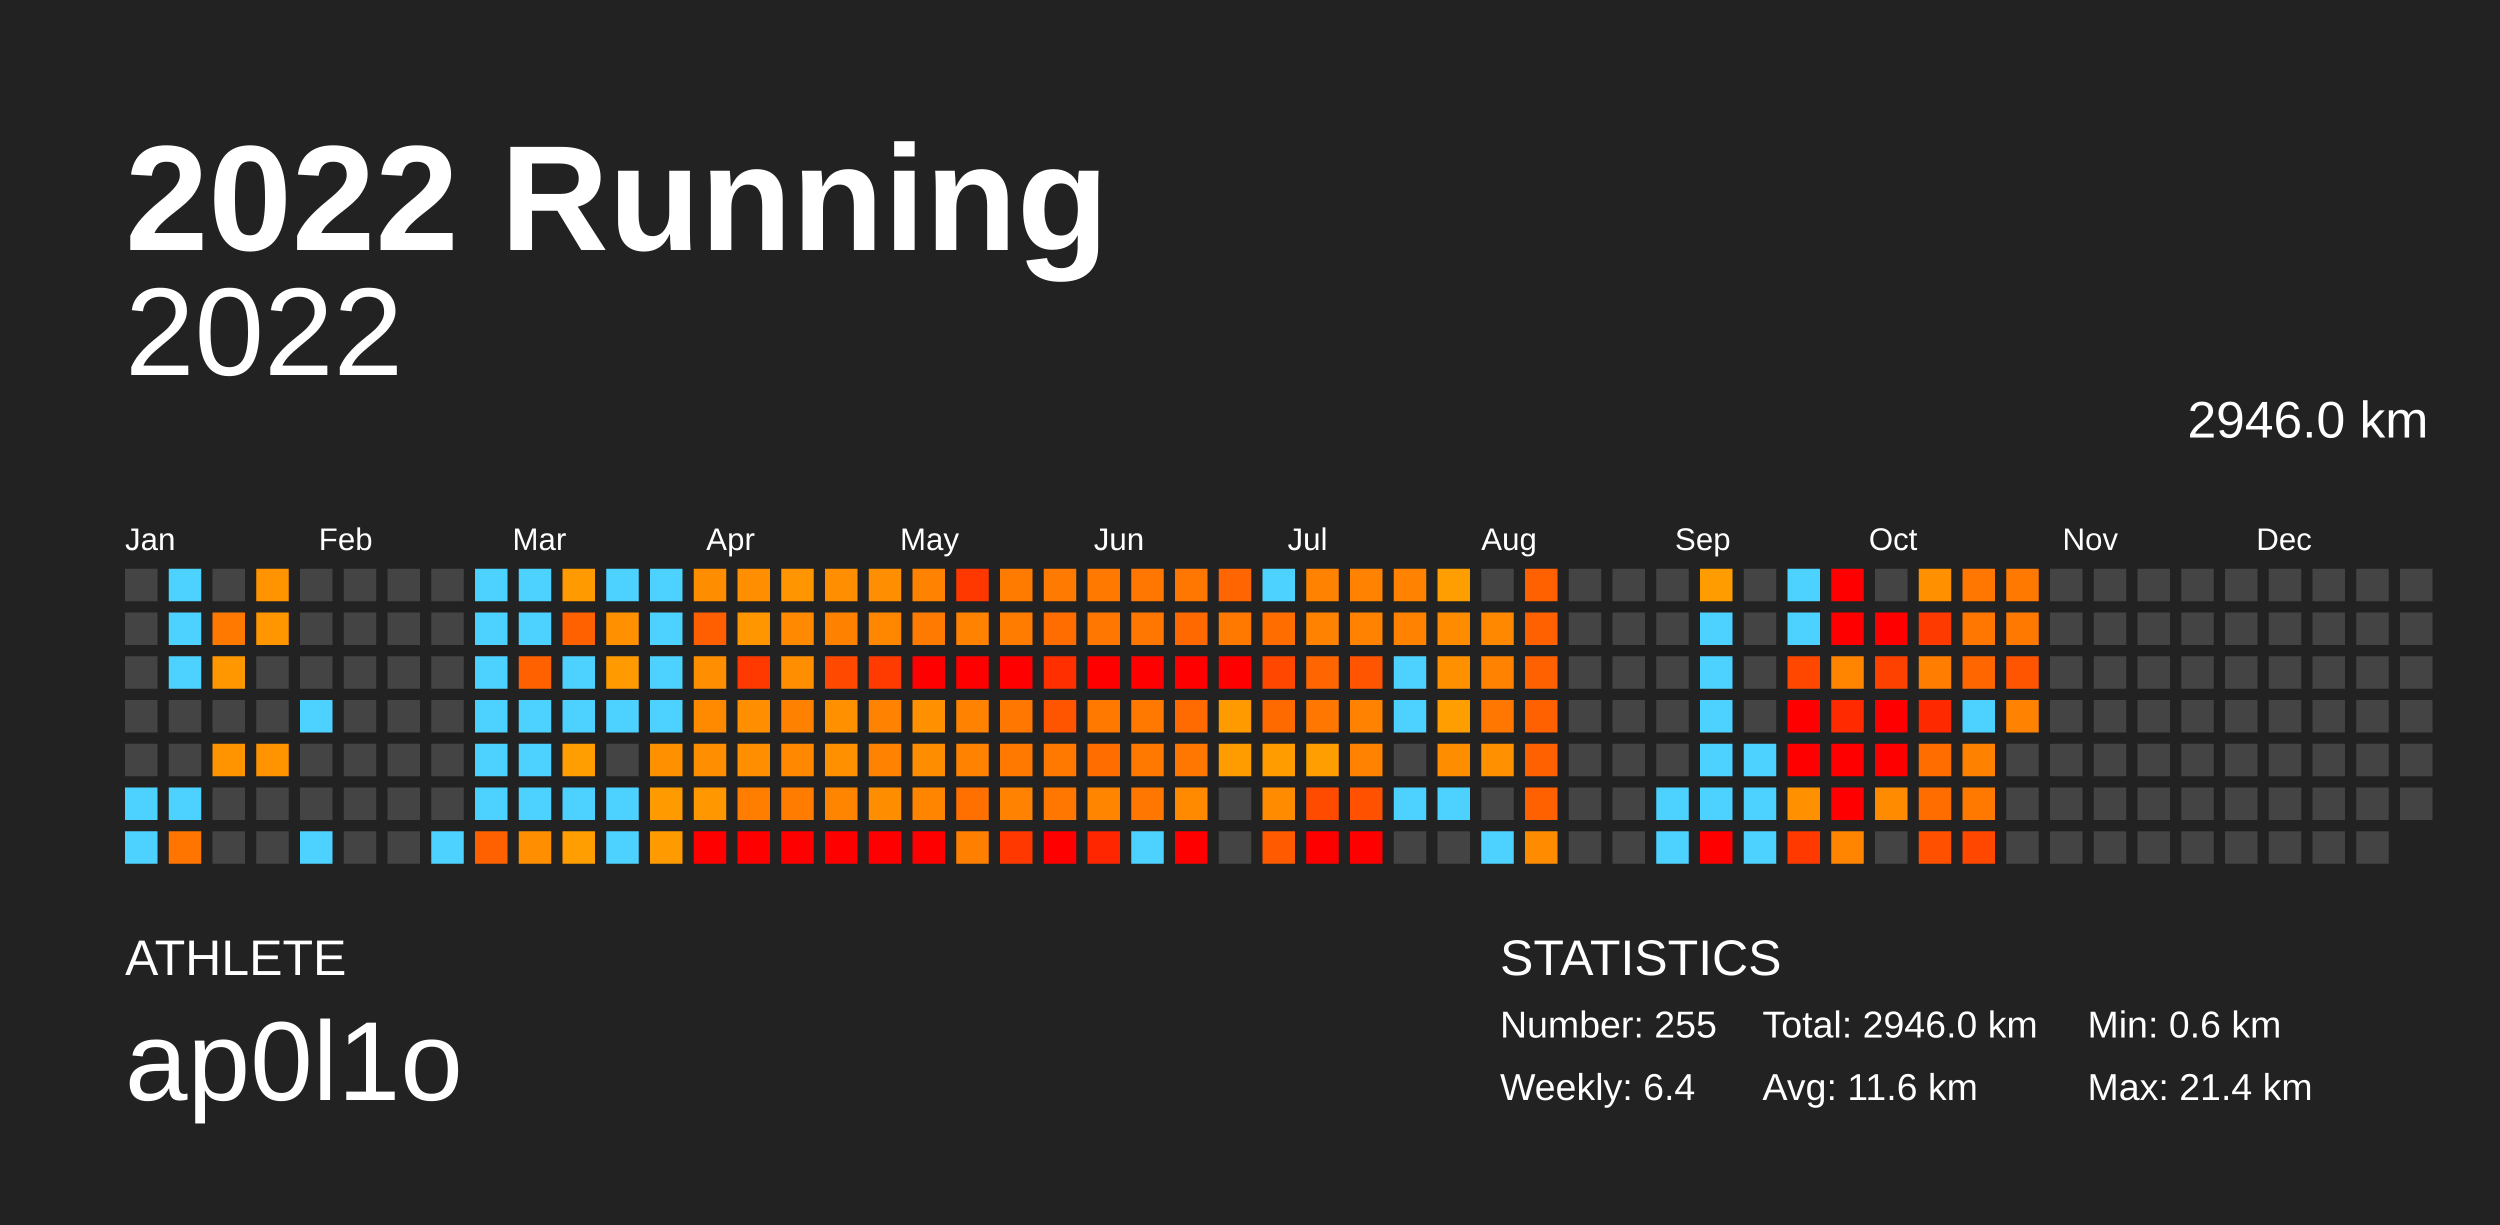
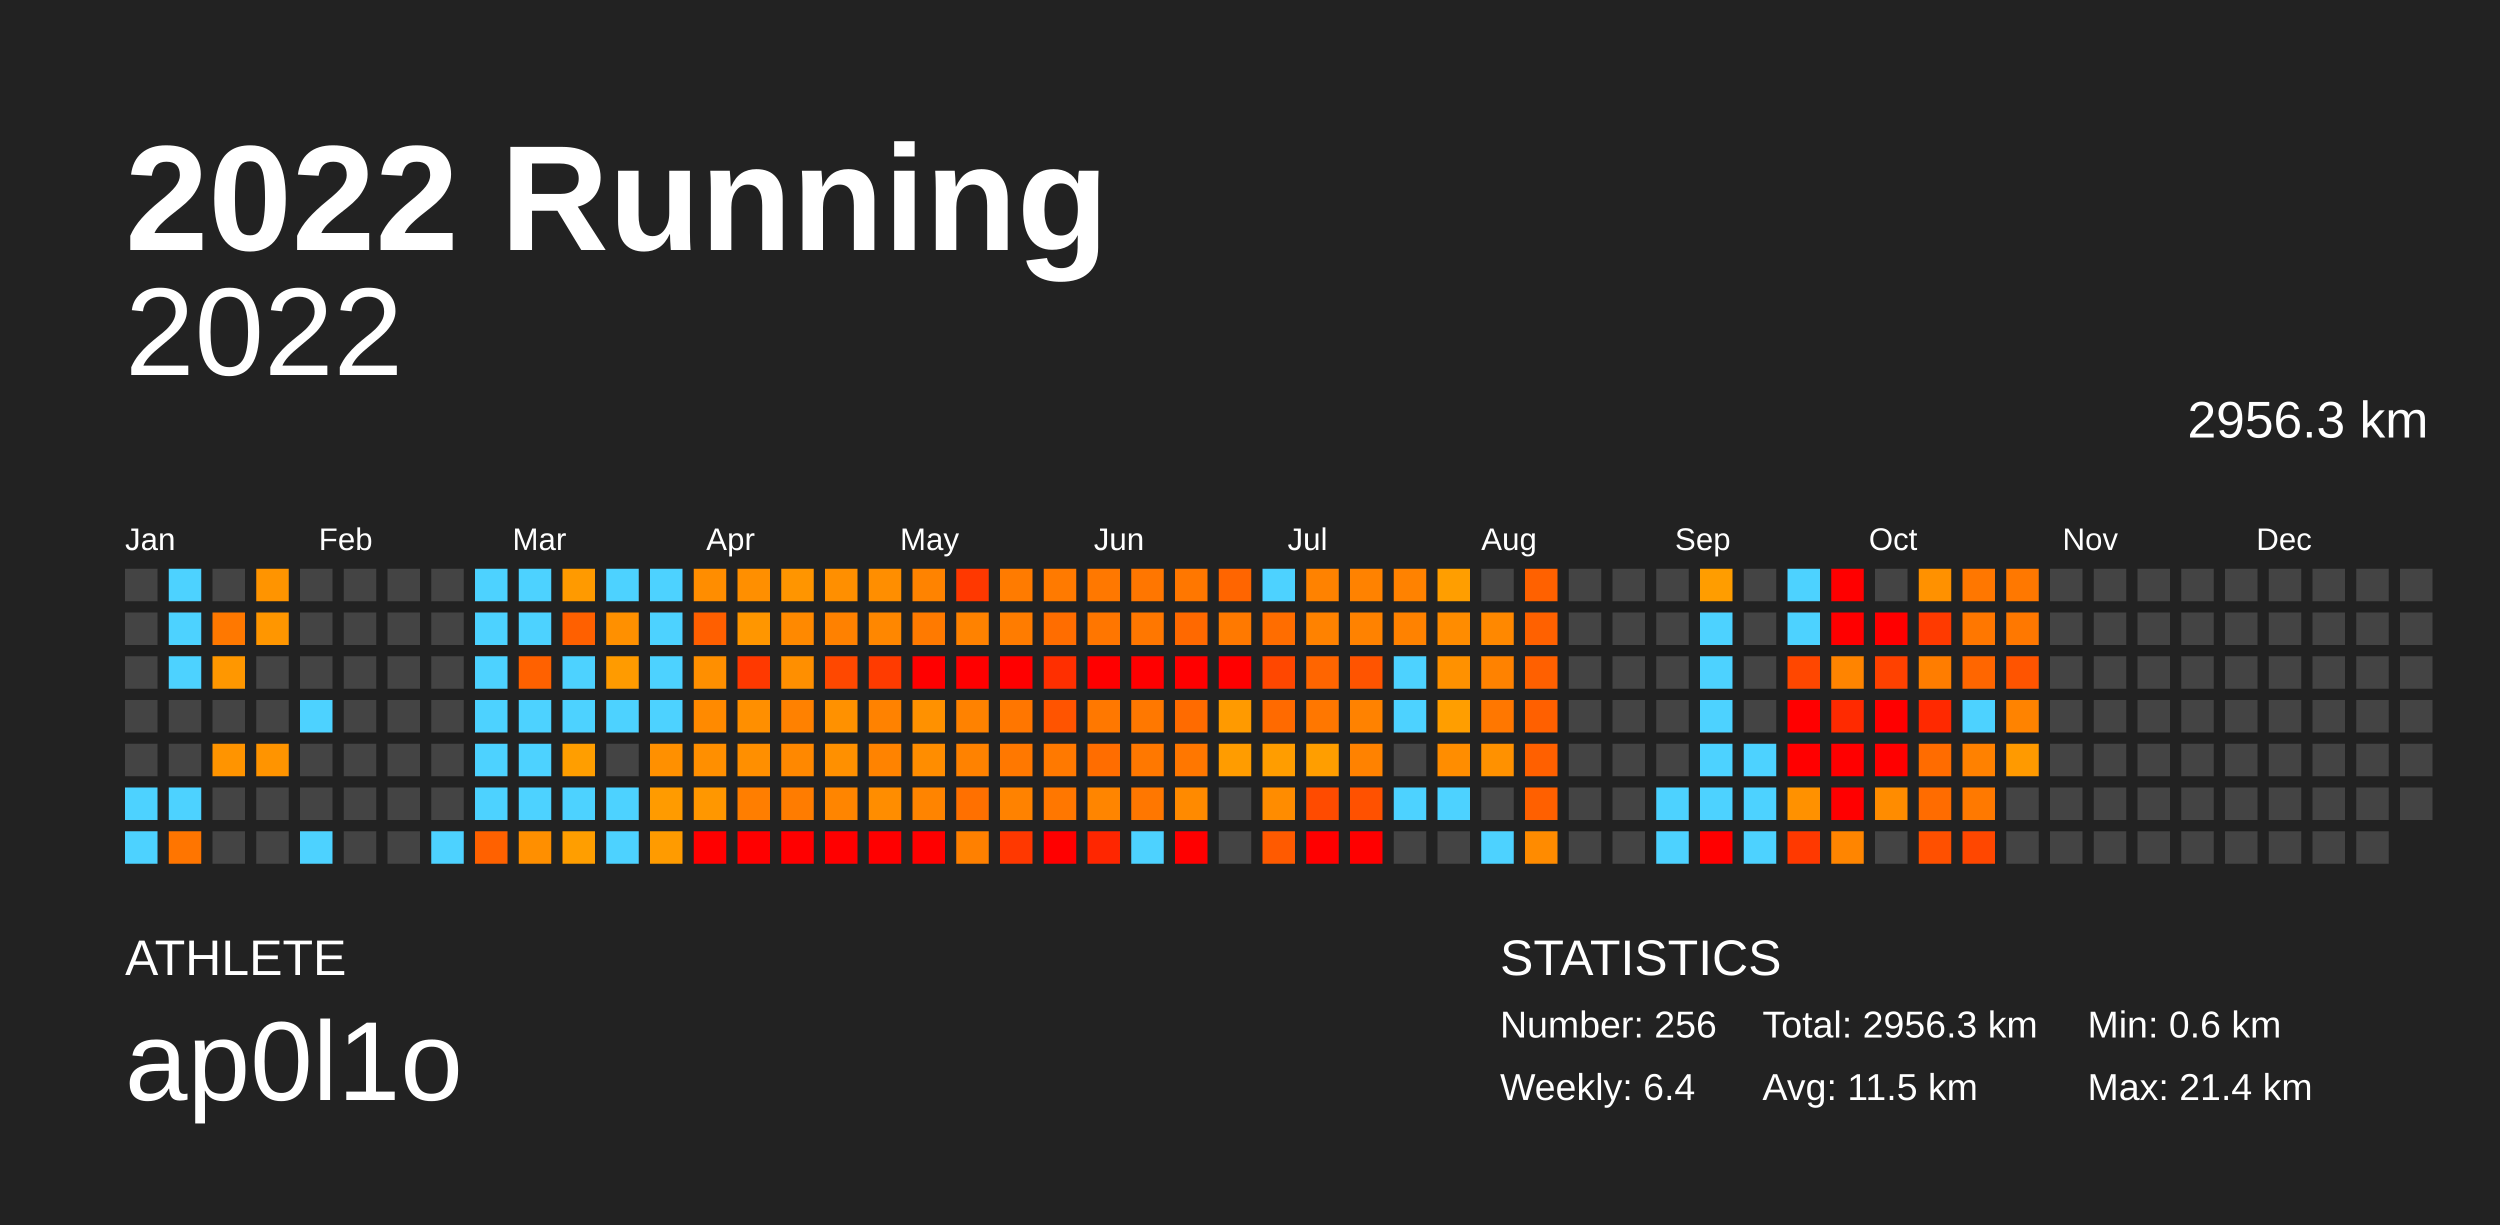
<svg xmlns="http://www.w3.org/2000/svg" baseProfile="full" height="98mm" version="1.1" viewBox="0,0,200,98" width="200mm">
  <defs />
  <rect fill="#222222" height="98" width="200" x="0" y="0" />
  <text fill="#FFFFFF" style="font-size:12px; font-family:Arial; font-weight:bold;" x="10" y="20">2022 Running</text>
  <text fill="#FFFFFF" style="font-size:4px; font-family:Arial" x="10" y="78">ATHLETE</text>
  <text fill="#FFFFFF" style="font-size:9px; font-family:Arial" x="10" y="88">ap0l1o</text>
  <text fill="#FFFFFF" style="font-size:4px; font-family:Arial" x="120" y="78">STATISTICS</text>
-   <text fill="#FFFFFF" style="font-size:3px; font-family:Arial" x="120" y="83">Number: 255</text>
+   <text fill="#FFFFFF" style="font-size:3px; font-family:Arial" x="120" y="83">Number: 256</text>
  <text fill="#FFFFFF" style="font-size:3px; font-family:Arial" x="120" y="88">Weekly: 6.4</text>
-   <text fill="#FFFFFF" style="font-size:3px; font-family:Arial" x="141" y="83">Total: 2946.0 km</text>
-   <text fill="#FFFFFF" style="font-size:3px; font-family:Arial" x="141" y="88">Avg: 11.6 km</text>
+   <text fill="#FFFFFF" style="font-size:3px; font-family:Arial" x="141" y="83">Total: 2956.3 km</text>
+   <text fill="#FFFFFF" style="font-size:3px; font-family:Arial" x="141" y="88">Avg: 11.5 km</text>
  <text fill="#FFFFFF" style="font-size:3px; font-family:Arial" x="167" y="83">Min: 0.6 km</text>
  <text fill="#FFFFFF" style="font-size:3px; font-family:Arial" x="167" y="88">Max: 21.4 km</text>
  <text alignment-baseline="hanging" fill="#FFFFFF" style="font-size:10.0px; font-family:Arial;" x="10" y="30">2022</text>
-   <text alignment-baseline="hanging" fill="#FFFFFF" style="font-size:4.125px; font-family:Arial;" x="175" y="35">2946.0 km</text>
+   <text alignment-baseline="hanging" fill="#FFFFFF" style="font-size:4.125px; font-family:Arial;" x="175" y="35">2956.3 km</text>
  <text fill="#FFFFFF" style="font-size:2.5px; font-family:Arial" x="10.0" y="44">Jan</text>
  <text fill="#FFFFFF" style="font-size:2.5px; font-family:Arial" x="25.5" y="44">Feb</text>
  <text fill="#FFFFFF" style="font-size:2.5px; font-family:Arial" x="41.0" y="44">Mar</text>
  <text fill="#FFFFFF" style="font-size:2.5px; font-family:Arial" x="56.5" y="44">Apr</text>
  <text fill="#FFFFFF" style="font-size:2.5px; font-family:Arial" x="72.0" y="44">May</text>
  <text fill="#FFFFFF" style="font-size:2.5px; font-family:Arial" x="87.5" y="44">Jun</text>
  <text fill="#FFFFFF" style="font-size:2.5px; font-family:Arial" x="103.0" y="44">Jul</text>
  <text fill="#FFFFFF" style="font-size:2.5px; font-family:Arial" x="118.5" y="44">Aug</text>
  <text fill="#FFFFFF" style="font-size:2.5px; font-family:Arial" x="134.0" y="44">Sep</text>
  <text fill="#FFFFFF" style="font-size:2.5px; font-family:Arial" x="149.5" y="44">Oct</text>
  <text fill="#FFFFFF" style="font-size:2.5px; font-family:Arial" x="165.0" y="44">Nov</text>
  <text fill="#FFFFFF" style="font-size:2.5px; font-family:Arial" x="180.5" y="44">Dec</text>
  <rect fill="#444444" height="2.6" width="2.6" x="10.0" y="45.5" />
  <rect fill="#444444" height="2.6" width="2.6" x="10.0" y="49.0" />
  <rect fill="#444444" height="2.6" width="2.6" x="10.0" y="52.5" />
  <rect fill="#444444" height="2.6" width="2.6" x="10.0" y="56.0" />
  <rect fill="#444444" height="2.6" width="2.6" x="10.0" y="59.5" />
  <rect fill="#4dd2ff" height="2.6" width="2.6" x="10.0" y="63.0" />
  <rect fill="#4dd2ff" height="2.6" width="2.6" x="10.0" y="66.5" />
  <rect fill="#4dd2ff" height="2.6" width="2.6" x="13.5" y="45.5" />
  <rect fill="#4dd2ff" height="2.6" width="2.6" x="13.5" y="49.0" />
  <rect fill="#4dd2ff" height="2.6" width="2.6" x="13.5" y="52.5" />
  <rect fill="#444444" height="2.6" width="2.6" x="13.5" y="56.0" />
  <rect fill="#444444" height="2.6" width="2.6" x="13.5" y="59.5" />
  <rect fill="#4dd2ff" height="2.6" width="2.6" x="13.5" y="63.0" />
  <rect fill="#ff7500" height="2.6" width="2.6" x="13.5" y="66.5" />
  <rect fill="#444444" height="2.6" width="2.6" x="17.0" y="45.5" />
  <rect fill="#ff7800" height="2.6" width="2.6" x="17.0" y="49.0" />
  <rect fill="#ff9700" height="2.6" width="2.6" x="17.0" y="52.5" />
  <rect fill="#444444" height="2.6" width="2.6" x="17.0" y="56.0" />
  <rect fill="#ff9400" height="2.6" width="2.6" x="17.0" y="59.5" />
  <rect fill="#444444" height="2.6" width="2.6" x="17.0" y="63.0" />
  <rect fill="#444444" height="2.6" width="2.6" x="17.0" y="66.5" />
  <rect fill="#ff9400" height="2.6" width="2.6" x="20.5" y="45.5" />
  <rect fill="#ff9600" height="2.6" width="2.6" x="20.5" y="49.0" />
  <rect fill="#444444" height="2.6" width="2.6" x="20.5" y="52.5" />
  <rect fill="#444444" height="2.6" width="2.6" x="20.5" y="56.0" />
  <rect fill="#ff9400" height="2.6" width="2.6" x="20.5" y="59.5" />
  <rect fill="#444444" height="2.6" width="2.6" x="20.5" y="63.0" />
  <rect fill="#444444" height="2.6" width="2.6" x="20.5" y="66.5" />
  <rect fill="#444444" height="2.6" width="2.6" x="24.0" y="45.5" />
  <rect fill="#444444" height="2.6" width="2.6" x="24.0" y="49.0" />
  <rect fill="#444444" height="2.6" width="2.6" x="24.0" y="52.5" />
  <rect fill="#4dd2ff" height="2.6" width="2.6" x="24.0" y="56.0" />
  <rect fill="#444444" height="2.6" width="2.6" x="24.0" y="59.5" />
  <rect fill="#444444" height="2.6" width="2.6" x="24.0" y="63.0" />
  <rect fill="#4dd2ff" height="2.6" width="2.6" x="24.0" y="66.5" />
  <rect fill="#444444" height="2.6" width="2.6" x="27.5" y="45.5" />
  <rect fill="#444444" height="2.6" width="2.6" x="27.5" y="49.0" />
  <rect fill="#444444" height="2.6" width="2.6" x="27.5" y="52.5" />
  <rect fill="#444444" height="2.6" width="2.6" x="27.5" y="56.0" />
  <rect fill="#444444" height="2.6" width="2.6" x="27.5" y="59.5" />
  <rect fill="#444444" height="2.6" width="2.6" x="27.5" y="63.0" />
  <rect fill="#444444" height="2.6" width="2.6" x="27.5" y="66.5" />
  <rect fill="#444444" height="2.6" width="2.6" x="31.0" y="45.5" />
  <rect fill="#444444" height="2.6" width="2.6" x="31.0" y="49.0" />
  <rect fill="#444444" height="2.6" width="2.6" x="31.0" y="52.5" />
  <rect fill="#444444" height="2.6" width="2.6" x="31.0" y="56.0" />
  <rect fill="#444444" height="2.6" width="2.6" x="31.0" y="59.5" />
  <rect fill="#444444" height="2.6" width="2.6" x="31.0" y="63.0" />
  <rect fill="#444444" height="2.6" width="2.6" x="31.0" y="66.5" />
  <rect fill="#444444" height="2.6" width="2.6" x="34.5" y="45.5" />
  <rect fill="#444444" height="2.6" width="2.6" x="34.5" y="49.0" />
  <rect fill="#444444" height="2.6" width="2.6" x="34.5" y="52.5" />
  <rect fill="#444444" height="2.6" width="2.6" x="34.5" y="56.0" />
  <rect fill="#444444" height="2.6" width="2.6" x="34.5" y="59.5" />
  <rect fill="#444444" height="2.6" width="2.6" x="34.5" y="63.0" />
  <rect fill="#4dd2ff" height="2.6" width="2.6" x="34.5" y="66.5" />
  <rect fill="#4dd2ff" height="2.6" width="2.6" x="38.0" y="45.5" />
  <rect fill="#4dd2ff" height="2.6" width="2.6" x="38.0" y="49.0" />
  <rect fill="#4dd2ff" height="2.6" width="2.6" x="38.0" y="52.5" />
  <rect fill="#4dd2ff" height="2.6" width="2.6" x="38.0" y="56.0" />
  <rect fill="#4dd2ff" height="2.6" width="2.6" x="38.0" y="59.5" />
  <rect fill="#4dd2ff" height="2.6" width="2.6" x="38.0" y="63.0" />
  <rect fill="#ff6100" height="2.6" width="2.6" x="38.0" y="66.5" />
  <rect fill="#4dd2ff" height="2.6" width="2.6" x="41.5" y="45.5" />
  <rect fill="#4dd2ff" height="2.6" width="2.6" x="41.5" y="49.0" />
  <rect fill="#ff6100" height="2.6" width="2.6" x="41.5" y="52.5" />
  <rect fill="#4dd2ff" height="2.6" width="2.6" x="41.5" y="56.0" />
  <rect fill="#4dd2ff" height="2.6" width="2.6" x="41.5" y="59.5" />
  <rect fill="#4dd2ff" height="2.6" width="2.6" x="41.5" y="63.0" />
  <rect fill="#ff8f00" height="2.6" width="2.6" x="41.5" y="66.5" />
  <rect fill="#ff9a00" height="2.6" width="2.6" x="45.0" y="45.5" />
  <rect fill="#ff6000" height="2.6" width="2.6" x="45.0" y="49.0" />
  <rect fill="#4dd2ff" height="2.6" width="2.6" x="45.0" y="52.5" />
  <rect fill="#4dd2ff" height="2.6" width="2.6" x="45.0" y="56.0" />
  <rect fill="#ff9e00" height="2.6" width="2.6" x="45.0" y="59.5" />
  <rect fill="#4dd2ff" height="2.6" width="2.6" x="45.0" y="63.0" />
  <rect fill="#ff9e00" height="2.6" width="2.6" x="45.0" y="66.5" />
  <rect fill="#4dd2ff" height="2.6" width="2.6" x="48.5" y="45.5" />
  <rect fill="#ff9000" height="2.6" width="2.6" x="48.5" y="49.0" />
  <rect fill="#ff9b00" height="2.6" width="2.6" x="48.5" y="52.5" />
  <rect fill="#4dd2ff" height="2.6" width="2.6" x="48.5" y="56.0" />
  <rect fill="#444444" height="2.6" width="2.6" x="48.5" y="59.5" />
  <rect fill="#4dd2ff" height="2.6" width="2.6" x="48.5" y="63.0" />
  <rect fill="#4dd2ff" height="2.6" width="2.6" x="48.5" y="66.5" />
  <rect fill="#4dd2ff" height="2.6" width="2.6" x="52.0" y="45.5" />
  <rect fill="#4dd2ff" height="2.6" width="2.6" x="52.0" y="49.0" />
  <rect fill="#4dd2ff" height="2.6" width="2.6" x="52.0" y="52.5" />
  <rect fill="#4dd2ff" height="2.6" width="2.6" x="52.0" y="56.0" />
  <rect fill="#ff9000" height="2.6" width="2.6" x="52.0" y="59.5" />
  <rect fill="#ff9b00" height="2.6" width="2.6" x="52.0" y="63.0" />
  <rect fill="#ff9b00" height="2.6" width="2.6" x="52.0" y="66.5" />
  <rect fill="#ff8d00" height="2.6" width="2.6" x="55.5" y="45.5" />
  <rect fill="#ff5f00" height="2.6" width="2.6" x="55.5" y="49.0" />
  <rect fill="#ff8f00" height="2.6" width="2.6" x="55.5" y="52.5" />
  <rect fill="#ff8a00" height="2.6" width="2.6" x="55.5" y="56.0" />
  <rect fill="#ff8f00" height="2.6" width="2.6" x="55.5" y="59.5" />
  <rect fill="#ff9700" height="2.6" width="2.6" x="55.5" y="63.0" />
  <rect fill="red" height="2.6" width="2.6" x="55.5" y="66.5" />
  <rect fill="#ff8f00" height="2.6" width="2.6" x="59.0" y="45.5" />
  <rect fill="#ff9600" height="2.6" width="2.6" x="59.0" y="49.0" />
  <rect fill="#ff3900" height="2.6" width="2.6" x="59.0" y="52.5" />
  <rect fill="#ff8f00" height="2.6" width="2.6" x="59.0" y="56.0" />
  <rect fill="#ff8f00" height="2.6" width="2.6" x="59.0" y="59.5" />
  <rect fill="#ff7e00" height="2.6" width="2.6" x="59.0" y="63.0" />
  <rect fill="red" height="2.6" width="2.6" x="59.0" y="66.5" />
  <rect fill="#ff9500" height="2.6" width="2.6" x="62.5" y="45.5" />
  <rect fill="#ff8900" height="2.6" width="2.6" x="62.5" y="49.0" />
  <rect fill="#ff8f00" height="2.6" width="2.6" x="62.5" y="52.5" />
  <rect fill="#ff8100" height="2.6" width="2.6" x="62.5" y="56.0" />
  <rect fill="#ff8800" height="2.6" width="2.6" x="62.5" y="59.5" />
  <rect fill="#ff7c00" height="2.6" width="2.6" x="62.5" y="63.0" />
  <rect fill="red" height="2.6" width="2.6" x="62.5" y="66.5" />
  <rect fill="#ff8f00" height="2.6" width="2.6" x="66.0" y="45.5" />
  <rect fill="#ff8100" height="2.6" width="2.6" x="66.0" y="49.0" />
  <rect fill="#ff4800" height="2.6" width="2.6" x="66.0" y="52.5" />
  <rect fill="#ff9100" height="2.6" width="2.6" x="66.0" y="56.0" />
  <rect fill="#ff9000" height="2.6" width="2.6" x="66.0" y="59.5" />
  <rect fill="#ff8500" height="2.6" width="2.6" x="66.0" y="63.0" />
  <rect fill="red" height="2.6" width="2.6" x="66.0" y="66.5" />
  <rect fill="#ff8e00" height="2.6" width="2.6" x="69.5" y="45.5" />
  <rect fill="#ff8700" height="2.6" width="2.6" x="69.5" y="49.0" />
  <rect fill="#ff3b00" height="2.6" width="2.6" x="69.5" y="52.5" />
  <rect fill="#ff8200" height="2.6" width="2.6" x="69.5" y="56.0" />
  <rect fill="#ff8300" height="2.6" width="2.6" x="69.5" y="59.5" />
  <rect fill="#ff8d00" height="2.6" width="2.6" x="69.5" y="63.0" />
  <rect fill="red" height="2.6" width="2.6" x="69.5" y="66.5" />
  <rect fill="#ff8300" height="2.6" width="2.6" x="73.0" y="45.5" />
  <rect fill="#ff7a00" height="2.6" width="2.6" x="73.0" y="49.0" />
  <rect fill="red" height="2.6" width="2.6" x="73.0" y="52.5" />
  <rect fill="#ff9100" height="2.6" width="2.6" x="73.0" y="56.0" />
  <rect fill="#ff8d00" height="2.6" width="2.6" x="73.0" y="59.5" />
  <rect fill="#ff8400" height="2.6" width="2.6" x="73.0" y="63.0" />
  <rect fill="red" height="2.6" width="2.6" x="73.0" y="66.5" />
  <rect fill="#ff3800" height="2.6" width="2.6" x="76.5" y="45.5" />
  <rect fill="#ff8200" height="2.6" width="2.6" x="76.5" y="49.0" />
  <rect fill="red" height="2.6" width="2.6" x="76.5" y="52.5" />
  <rect fill="#ff8200" height="2.6" width="2.6" x="76.5" y="56.0" />
  <rect fill="#ff8200" height="2.6" width="2.6" x="76.5" y="59.5" />
  <rect fill="#ff7000" height="2.6" width="2.6" x="76.5" y="63.0" />
  <rect fill="#ff8000" height="2.6" width="2.6" x="76.5" y="66.5" />
  <rect fill="#ff7b00" height="2.6" width="2.6" x="80.0" y="45.5" />
  <rect fill="#ff7c00" height="2.6" width="2.6" x="80.0" y="49.0" />
  <rect fill="red" height="2.6" width="2.6" x="80.0" y="52.5" />
  <rect fill="#ff7600" height="2.6" width="2.6" x="80.0" y="56.0" />
  <rect fill="#ff7800" height="2.6" width="2.6" x="80.0" y="59.5" />
  <rect fill="#ff8200" height="2.6" width="2.6" x="80.0" y="63.0" />
  <rect fill="#ff3800" height="2.6" width="2.6" x="80.0" y="66.5" />
  <rect fill="#ff7a00" height="2.6" width="2.6" x="83.5" y="45.5" />
  <rect fill="#ff6d00" height="2.6" width="2.6" x="83.5" y="49.0" />
  <rect fill="#ff2f00" height="2.6" width="2.6" x="83.5" y="52.5" />
  <rect fill="#ff5400" height="2.6" width="2.6" x="83.5" y="56.0" />
  <rect fill="#ff7900" height="2.6" width="2.6" x="83.5" y="59.5" />
  <rect fill="#ff7700" height="2.6" width="2.6" x="83.5" y="63.0" />
  <rect fill="red" height="2.6" width="2.6" x="83.5" y="66.5" />
  <rect fill="#ff7800" height="2.6" width="2.6" x="87.0" y="45.5" />
  <rect fill="#ff7600" height="2.6" width="2.6" x="87.0" y="49.0" />
  <rect fill="red" height="2.6" width="2.6" x="87.0" y="52.5" />
  <rect fill="#ff7800" height="2.6" width="2.6" x="87.0" y="56.0" />
  <rect fill="#ff6d00" height="2.6" width="2.6" x="87.0" y="59.5" />
  <rect fill="#ff8500" height="2.6" width="2.6" x="87.0" y="63.0" />
  <rect fill="#ff2600" height="2.6" width="2.6" x="87.0" y="66.5" />
  <rect fill="#ff7600" height="2.6" width="2.6" x="90.5" y="45.5" />
  <rect fill="#ff7700" height="2.6" width="2.6" x="90.5" y="49.0" />
  <rect fill="red" height="2.6" width="2.6" x="90.5" y="52.5" />
  <rect fill="#ff7800" height="2.6" width="2.6" x="90.5" y="56.0" />
  <rect fill="#ff7800" height="2.6" width="2.6" x="90.5" y="59.5" />
  <rect fill="#ff7700" height="2.6" width="2.6" x="90.5" y="63.0" />
  <rect fill="#4dd2ff" height="2.6" width="2.6" x="90.5" y="66.5" />
  <rect fill="#ff7700" height="2.6" width="2.6" x="94.0" y="45.5" />
  <rect fill="#ff6900" height="2.6" width="2.6" x="94.0" y="49.0" />
  <rect fill="red" height="2.6" width="2.6" x="94.0" y="52.5" />
  <rect fill="#ff6b00" height="2.6" width="2.6" x="94.0" y="56.0" />
  <rect fill="#ff7700" height="2.6" width="2.6" x="94.0" y="59.5" />
  <rect fill="#ff8a00" height="2.6" width="2.6" x="94.0" y="63.0" />
  <rect fill="red" height="2.6" width="2.6" x="94.0" y="66.5" />
  <rect fill="#ff6500" height="2.6" width="2.6" x="97.5" y="45.5" />
  <rect fill="#ff7900" height="2.6" width="2.6" x="97.5" y="49.0" />
  <rect fill="red" height="2.6" width="2.6" x="97.5" y="52.5" />
  <rect fill="#ff9a00" height="2.6" width="2.6" x="97.5" y="56.0" />
  <rect fill="#ff9c00" height="2.6" width="2.6" x="97.5" y="59.5" />
  <rect fill="#444444" height="2.6" width="2.6" x="97.5" y="63.0" />
  <rect fill="#444444" height="2.6" width="2.6" x="97.5" y="66.5" />
  <rect fill="#4dd2ff" height="2.6" width="2.6" x="101.0" y="45.5" />
  <rect fill="#ff6d00" height="2.6" width="2.6" x="101.0" y="49.0" />
  <rect fill="#ff4700" height="2.6" width="2.6" x="101.0" y="52.5" />
  <rect fill="#ff6a00" height="2.6" width="2.6" x="101.0" y="56.0" />
  <rect fill="#ff9d00" height="2.6" width="2.6" x="101.0" y="59.5" />
  <rect fill="#ff8c00" height="2.6" width="2.6" x="101.0" y="63.0" />
  <rect fill="#ff5a00" height="2.6" width="2.6" x="101.0" y="66.5" />
  <rect fill="#ff8200" height="2.6" width="2.6" x="104.5" y="45.5" />
  <rect fill="#ff8200" height="2.6" width="2.6" x="104.5" y="49.0" />
  <rect fill="#ff6500" height="2.6" width="2.6" x="104.5" y="52.5" />
  <rect fill="#ff7700" height="2.6" width="2.6" x="104.5" y="56.0" />
  <rect fill="#ff9e00" height="2.6" width="2.6" x="104.5" y="59.5" />
  <rect fill="#ff4b00" height="2.6" width="2.6" x="104.5" y="63.0" />
  <rect fill="red" height="2.6" width="2.6" x="104.5" y="66.5" />
  <rect fill="#ff8200" height="2.6" width="2.6" x="108.0" y="45.5" />
  <rect fill="#ff8200" height="2.6" width="2.6" x="108.0" y="49.0" />
  <rect fill="#ff5400" height="2.6" width="2.6" x="108.0" y="52.5" />
  <rect fill="#ff8200" height="2.6" width="2.6" x="108.0" y="56.0" />
  <rect fill="#ff8200" height="2.6" width="2.6" x="108.0" y="59.5" />
  <rect fill="#ff5100" height="2.6" width="2.6" x="108.0" y="63.0" />
  <rect fill="red" height="2.6" width="2.6" x="108.0" y="66.5" />
  <rect fill="#ff8200" height="2.6" width="2.6" x="111.5" y="45.5" />
  <rect fill="#ff8200" height="2.6" width="2.6" x="111.5" y="49.0" />
  <rect fill="#4dd2ff" height="2.6" width="2.6" x="111.5" y="52.5" />
  <rect fill="#4dd2ff" height="2.6" width="2.6" x="111.5" y="56.0" />
  <rect fill="#444444" height="2.6" width="2.6" x="111.5" y="59.5" />
  <rect fill="#4dd2ff" height="2.6" width="2.6" x="111.5" y="63.0" />
  <rect fill="#444444" height="2.6" width="2.6" x="111.5" y="66.5" />
  <rect fill="#ff9e00" height="2.6" width="2.6" x="115.0" y="45.5" />
  <rect fill="#ff8c00" height="2.6" width="2.6" x="115.0" y="49.0" />
  <rect fill="#ff9100" height="2.6" width="2.6" x="115.0" y="52.5" />
  <rect fill="#ff9e00" height="2.6" width="2.6" x="115.0" y="56.0" />
  <rect fill="#ff8d00" height="2.6" width="2.6" x="115.0" y="59.5" />
  <rect fill="#4dd2ff" height="2.6" width="2.6" x="115.0" y="63.0" />
  <rect fill="#444444" height="2.6" width="2.6" x="115.0" y="66.5" />
  <rect fill="#444444" height="2.6" width="2.6" x="118.5" y="45.5" />
  <rect fill="#ff8800" height="2.6" width="2.6" x="118.5" y="49.0" />
  <rect fill="#ff8200" height="2.6" width="2.6" x="118.5" y="52.5" />
  <rect fill="#ff7700" height="2.6" width="2.6" x="118.5" y="56.0" />
  <rect fill="#ff9100" height="2.6" width="2.6" x="118.5" y="59.5" />
  <rect fill="#444444" height="2.6" width="2.6" x="118.5" y="63.0" />
  <rect fill="#4dd2ff" height="2.6" width="2.6" x="118.5" y="66.5" />
  <rect fill="#ff6100" height="2.6" width="2.6" x="122.0" y="45.5" />
  <rect fill="#ff6100" height="2.6" width="2.6" x="122.0" y="49.0" />
  <rect fill="#ff6000" height="2.6" width="2.6" x="122.0" y="52.5" />
  <rect fill="#ff6000" height="2.6" width="2.6" x="122.0" y="56.0" />
  <rect fill="#ff6000" height="2.6" width="2.6" x="122.0" y="59.5" />
  <rect fill="#ff6000" height="2.6" width="2.6" x="122.0" y="63.0" />
  <rect fill="#ff8b00" height="2.6" width="2.6" x="122.0" y="66.5" />
  <rect fill="#444444" height="2.6" width="2.6" x="125.5" y="45.5" />
  <rect fill="#444444" height="2.6" width="2.6" x="125.5" y="49.0" />
  <rect fill="#444444" height="2.6" width="2.6" x="125.5" y="52.5" />
  <rect fill="#444444" height="2.6" width="2.6" x="125.5" y="56.0" />
  <rect fill="#444444" height="2.6" width="2.6" x="125.5" y="59.5" />
  <rect fill="#444444" height="2.6" width="2.6" x="125.5" y="63.0" />
  <rect fill="#444444" height="2.6" width="2.6" x="125.5" y="66.5" />
  <rect fill="#444444" height="2.6" width="2.6" x="129.0" y="45.5" />
  <rect fill="#444444" height="2.6" width="2.6" x="129.0" y="49.0" />
  <rect fill="#444444" height="2.6" width="2.6" x="129.0" y="52.5" />
  <rect fill="#444444" height="2.6" width="2.6" x="129.0" y="56.0" />
  <rect fill="#444444" height="2.6" width="2.6" x="129.0" y="59.5" />
  <rect fill="#444444" height="2.6" width="2.6" x="129.0" y="63.0" />
  <rect fill="#444444" height="2.6" width="2.6" x="129.0" y="66.5" />
  <rect fill="#444444" height="2.6" width="2.6" x="132.5" y="45.5" />
  <rect fill="#444444" height="2.6" width="2.6" x="132.5" y="49.0" />
  <rect fill="#444444" height="2.6" width="2.6" x="132.5" y="52.5" />
  <rect fill="#444444" height="2.6" width="2.6" x="132.5" y="56.0" />
  <rect fill="#444444" height="2.6" width="2.6" x="132.5" y="59.5" />
  <rect fill="#4dd2ff" height="2.6" width="2.6" x="132.5" y="63.0" />
  <rect fill="#4dd2ff" height="2.6" width="2.6" x="132.5" y="66.5" />
  <rect fill="#ff9d00" height="2.6" width="2.6" x="136.0" y="45.5" />
  <rect fill="#4dd2ff" height="2.6" width="2.6" x="136.0" y="49.0" />
  <rect fill="#4dd2ff" height="2.6" width="2.6" x="136.0" y="52.5" />
  <rect fill="#4dd2ff" height="2.6" width="2.6" x="136.0" y="56.0" />
  <rect fill="#4dd2ff" height="2.6" width="2.6" x="136.0" y="59.5" />
  <rect fill="#4dd2ff" height="2.6" width="2.6" x="136.0" y="63.0" />
  <rect fill="red" height="2.6" width="2.6" x="136.0" y="66.5" />
  <rect fill="#444444" height="2.6" width="2.6" x="139.5" y="45.5" />
  <rect fill="#444444" height="2.6" width="2.6" x="139.5" y="49.0" />
  <rect fill="#444444" height="2.6" width="2.6" x="139.5" y="52.5" />
  <rect fill="#444444" height="2.6" width="2.6" x="139.5" y="56.0" />
  <rect fill="#4dd2ff" height="2.6" width="2.6" x="139.5" y="59.5" />
  <rect fill="#4dd2ff" height="2.6" width="2.6" x="139.5" y="63.0" />
  <rect fill="#4dd2ff" height="2.6" width="2.6" x="139.5" y="66.5" />
  <rect fill="#4dd2ff" height="2.6" width="2.6" x="143.0" y="45.5" />
  <rect fill="#4dd2ff" height="2.6" width="2.6" x="143.0" y="49.0" />
  <rect fill="#ff4700" height="2.6" width="2.6" x="143.0" y="52.5" />
  <rect fill="red" height="2.6" width="2.6" x="143.0" y="56.0" />
  <rect fill="red" height="2.6" width="2.6" x="143.0" y="59.5" />
  <rect fill="#ff9100" height="2.6" width="2.6" x="143.0" y="63.0" />
  <rect fill="#ff3900" height="2.6" width="2.6" x="143.0" y="66.5" />
  <rect fill="red" height="2.6" width="2.6" x="146.5" y="45.5" />
  <rect fill="red" height="2.6" width="2.6" x="146.5" y="49.0" />
  <rect fill="#ff8400" height="2.6" width="2.6" x="146.5" y="52.5" />
  <rect fill="#ff2a00" height="2.6" width="2.6" x="146.5" y="56.0" />
  <rect fill="red" height="2.6" width="2.6" x="146.5" y="59.5" />
  <rect fill="red" height="2.6" width="2.6" x="146.5" y="63.0" />
  <rect fill="#ff8500" height="2.6" width="2.6" x="146.5" y="66.5" />
  <rect fill="#444444" height="2.6" width="2.6" x="150.0" y="45.5" />
  <rect fill="red" height="2.6" width="2.6" x="150.0" y="49.0" />
  <rect fill="#ff4100" height="2.6" width="2.6" x="150.0" y="52.5" />
  <rect fill="red" height="2.6" width="2.6" x="150.0" y="56.0" />
  <rect fill="red" height="2.6" width="2.6" x="150.0" y="59.5" />
  <rect fill="#ff8c00" height="2.6" width="2.6" x="150.0" y="63.0" />
  <rect fill="#444444" height="2.6" width="2.6" x="150.0" y="66.5" />
  <rect fill="#ff9100" height="2.6" width="2.6" x="153.5" y="45.5" />
  <rect fill="#ff3a00" height="2.6" width="2.6" x="153.5" y="49.0" />
  <rect fill="#ff7d00" height="2.6" width="2.6" x="153.5" y="52.5" />
  <rect fill="#ff2900" height="2.6" width="2.6" x="153.5" y="56.0" />
  <rect fill="#ff6c00" height="2.6" width="2.6" x="153.5" y="59.5" />
  <rect fill="#ff6c00" height="2.6" width="2.6" x="153.5" y="63.0" />
  <rect fill="#ff5000" height="2.6" width="2.6" x="153.5" y="66.5" />
  <rect fill="#ff7700" height="2.6" width="2.6" x="157.0" y="45.5" />
  <rect fill="#ff7700" height="2.6" width="2.6" x="157.0" y="49.0" />
  <rect fill="#ff6600" height="2.6" width="2.6" x="157.0" y="52.5" />
  <rect fill="#4dd2ff" height="2.6" width="2.6" x="157.0" y="56.0" />
  <rect fill="#ff8100" height="2.6" width="2.6" x="157.0" y="59.5" />
  <rect fill="#ff7900" height="2.6" width="2.6" x="157.0" y="63.0" />
  <rect fill="#ff4700" height="2.6" width="2.6" x="157.0" y="66.5" />
  <rect fill="#ff7800" height="2.6" width="2.6" x="160.5" y="45.5" />
  <rect fill="#ff7800" height="2.6" width="2.6" x="160.5" y="49.0" />
  <rect fill="#ff5400" height="2.6" width="2.6" x="160.5" y="52.5" />
  <rect fill="#ff8300" height="2.6" width="2.6" x="160.5" y="56.0" />
-   <rect fill="#444444" height="2.6" width="2.6" x="160.5" y="59.5" />
+   <rect fill="#ff9a00" height="2.6" width="2.6" x="160.5" y="59.5" />
  <rect fill="#444444" height="2.6" width="2.6" x="160.5" y="63.0" />
  <rect fill="#444444" height="2.6" width="2.6" x="160.5" y="66.5" />
  <rect fill="#444444" height="2.6" width="2.6" x="164.0" y="45.5" />
  <rect fill="#444444" height="2.6" width="2.6" x="164.0" y="49.0" />
  <rect fill="#444444" height="2.6" width="2.6" x="164.0" y="52.5" />
  <rect fill="#444444" height="2.6" width="2.6" x="164.0" y="56.0" />
  <rect fill="#444444" height="2.6" width="2.6" x="164.0" y="59.5" />
  <rect fill="#444444" height="2.6" width="2.6" x="164.0" y="63.0" />
  <rect fill="#444444" height="2.6" width="2.6" x="164.0" y="66.5" />
  <rect fill="#444444" height="2.6" width="2.6" x="167.5" y="45.5" />
  <rect fill="#444444" height="2.6" width="2.6" x="167.5" y="49.0" />
  <rect fill="#444444" height="2.6" width="2.6" x="167.5" y="52.5" />
  <rect fill="#444444" height="2.6" width="2.6" x="167.5" y="56.0" />
  <rect fill="#444444" height="2.6" width="2.6" x="167.5" y="59.5" />
  <rect fill="#444444" height="2.6" width="2.6" x="167.5" y="63.0" />
  <rect fill="#444444" height="2.6" width="2.6" x="167.5" y="66.5" />
  <rect fill="#444444" height="2.6" width="2.6" x="171.0" y="45.5" />
  <rect fill="#444444" height="2.6" width="2.6" x="171.0" y="49.0" />
  <rect fill="#444444" height="2.6" width="2.6" x="171.0" y="52.5" />
  <rect fill="#444444" height="2.6" width="2.6" x="171.0" y="56.0" />
  <rect fill="#444444" height="2.6" width="2.6" x="171.0" y="59.5" />
  <rect fill="#444444" height="2.6" width="2.6" x="171.0" y="63.0" />
  <rect fill="#444444" height="2.6" width="2.6" x="171.0" y="66.5" />
  <rect fill="#444444" height="2.6" width="2.6" x="174.5" y="45.5" />
  <rect fill="#444444" height="2.6" width="2.6" x="174.5" y="49.0" />
  <rect fill="#444444" height="2.6" width="2.6" x="174.5" y="52.5" />
  <rect fill="#444444" height="2.6" width="2.6" x="174.5" y="56.0" />
  <rect fill="#444444" height="2.6" width="2.6" x="174.5" y="59.5" />
  <rect fill="#444444" height="2.6" width="2.6" x="174.5" y="63.0" />
  <rect fill="#444444" height="2.6" width="2.6" x="174.5" y="66.5" />
  <rect fill="#444444" height="2.6" width="2.6" x="178.0" y="45.5" />
  <rect fill="#444444" height="2.6" width="2.6" x="178.0" y="49.0" />
  <rect fill="#444444" height="2.6" width="2.6" x="178.0" y="52.5" />
  <rect fill="#444444" height="2.6" width="2.6" x="178.0" y="56.0" />
  <rect fill="#444444" height="2.6" width="2.6" x="178.0" y="59.5" />
  <rect fill="#444444" height="2.6" width="2.6" x="178.0" y="63.0" />
  <rect fill="#444444" height="2.6" width="2.6" x="178.0" y="66.5" />
  <rect fill="#444444" height="2.6" width="2.6" x="181.5" y="45.5" />
  <rect fill="#444444" height="2.6" width="2.6" x="181.5" y="49.0" />
  <rect fill="#444444" height="2.6" width="2.6" x="181.5" y="52.5" />
  <rect fill="#444444" height="2.6" width="2.6" x="181.5" y="56.0" />
  <rect fill="#444444" height="2.6" width="2.6" x="181.5" y="59.5" />
  <rect fill="#444444" height="2.6" width="2.6" x="181.5" y="63.0" />
  <rect fill="#444444" height="2.6" width="2.6" x="181.5" y="66.5" />
  <rect fill="#444444" height="2.6" width="2.6" x="185.0" y="45.5" />
  <rect fill="#444444" height="2.6" width="2.6" x="185.0" y="49.0" />
  <rect fill="#444444" height="2.6" width="2.6" x="185.0" y="52.5" />
  <rect fill="#444444" height="2.6" width="2.6" x="185.0" y="56.0" />
  <rect fill="#444444" height="2.6" width="2.6" x="185.0" y="59.5" />
  <rect fill="#444444" height="2.6" width="2.6" x="185.0" y="63.0" />
  <rect fill="#444444" height="2.6" width="2.6" x="185.0" y="66.5" />
  <rect fill="#444444" height="2.6" width="2.6" x="188.5" y="45.5" />
  <rect fill="#444444" height="2.6" width="2.6" x="188.5" y="49.0" />
  <rect fill="#444444" height="2.6" width="2.6" x="188.5" y="52.5" />
  <rect fill="#444444" height="2.6" width="2.6" x="188.5" y="56.0" />
  <rect fill="#444444" height="2.6" width="2.6" x="188.5" y="59.5" />
  <rect fill="#444444" height="2.6" width="2.6" x="188.5" y="63.0" />
  <rect fill="#444444" height="2.6" width="2.6" x="188.5" y="66.5" />
  <rect fill="#444444" height="2.6" width="2.6" x="192.0" y="45.5" />
  <rect fill="#444444" height="2.6" width="2.6" x="192.0" y="49.0" />
  <rect fill="#444444" height="2.6" width="2.6" x="192.0" y="52.5" />
  <rect fill="#444444" height="2.6" width="2.6" x="192.0" y="56.0" />
  <rect fill="#444444" height="2.6" width="2.6" x="192.0" y="59.5" />
  <rect fill="#444444" height="2.6" width="2.6" x="192.0" y="63.0" />
</svg>
